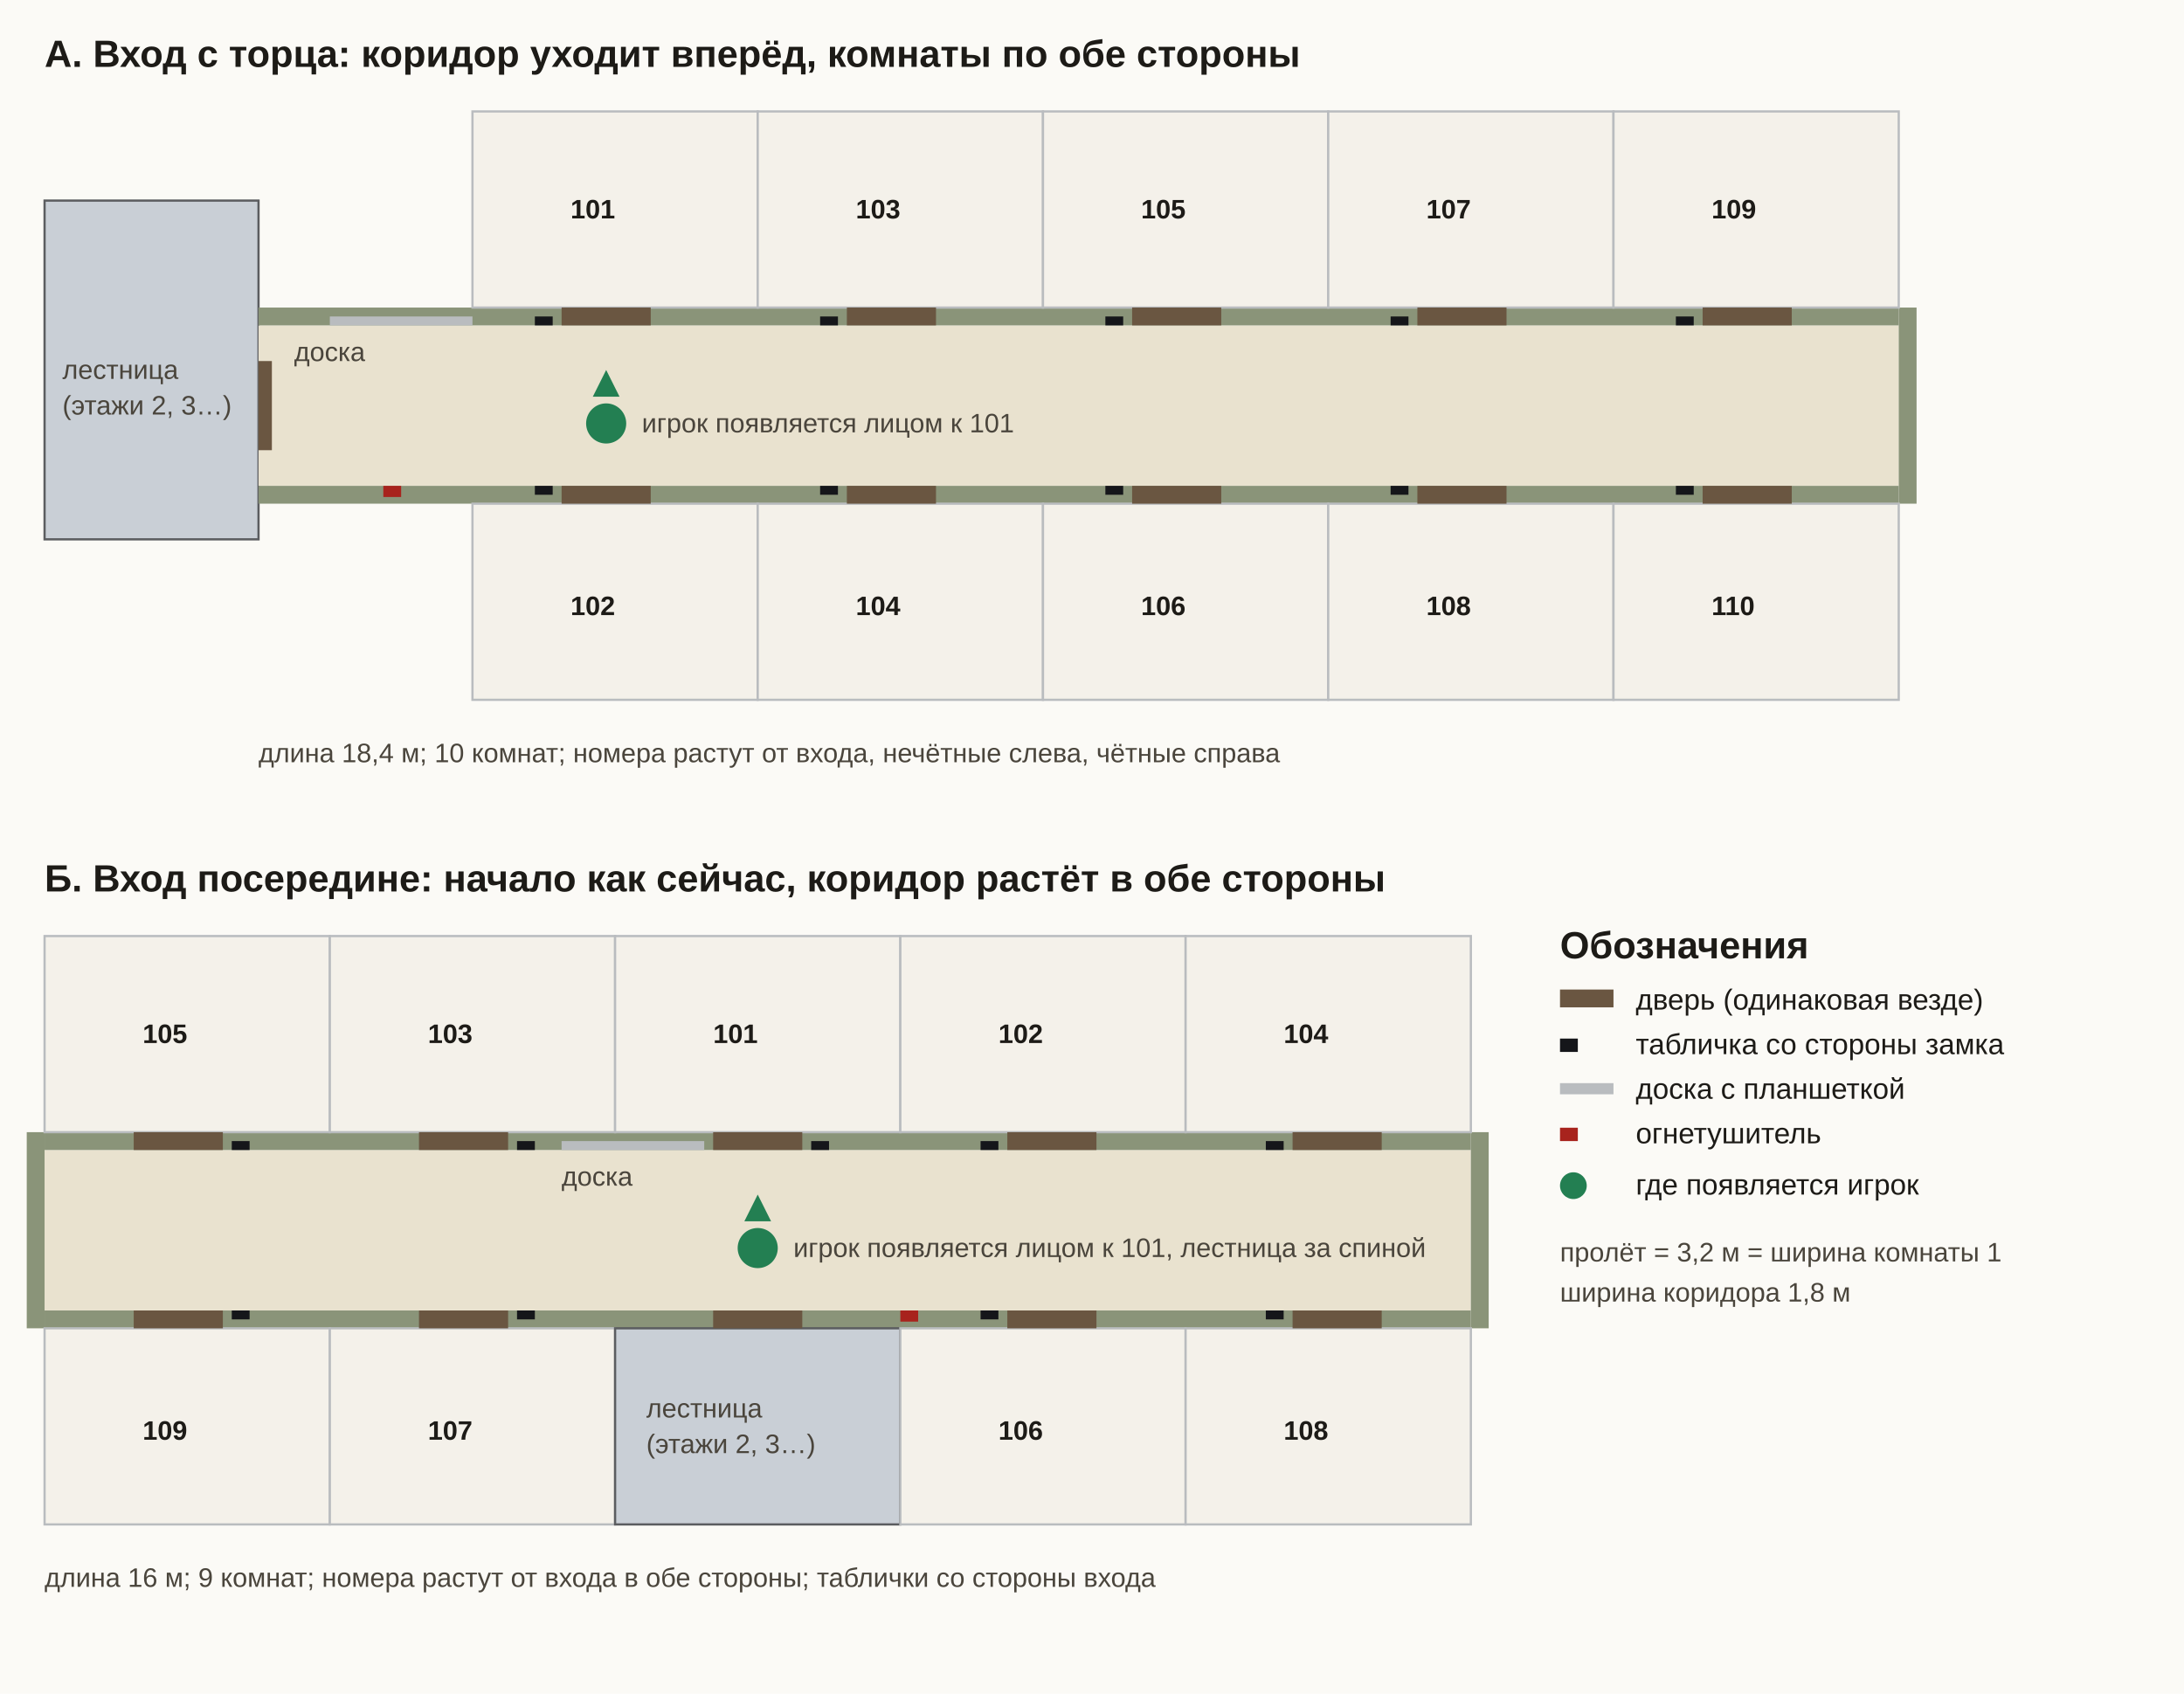
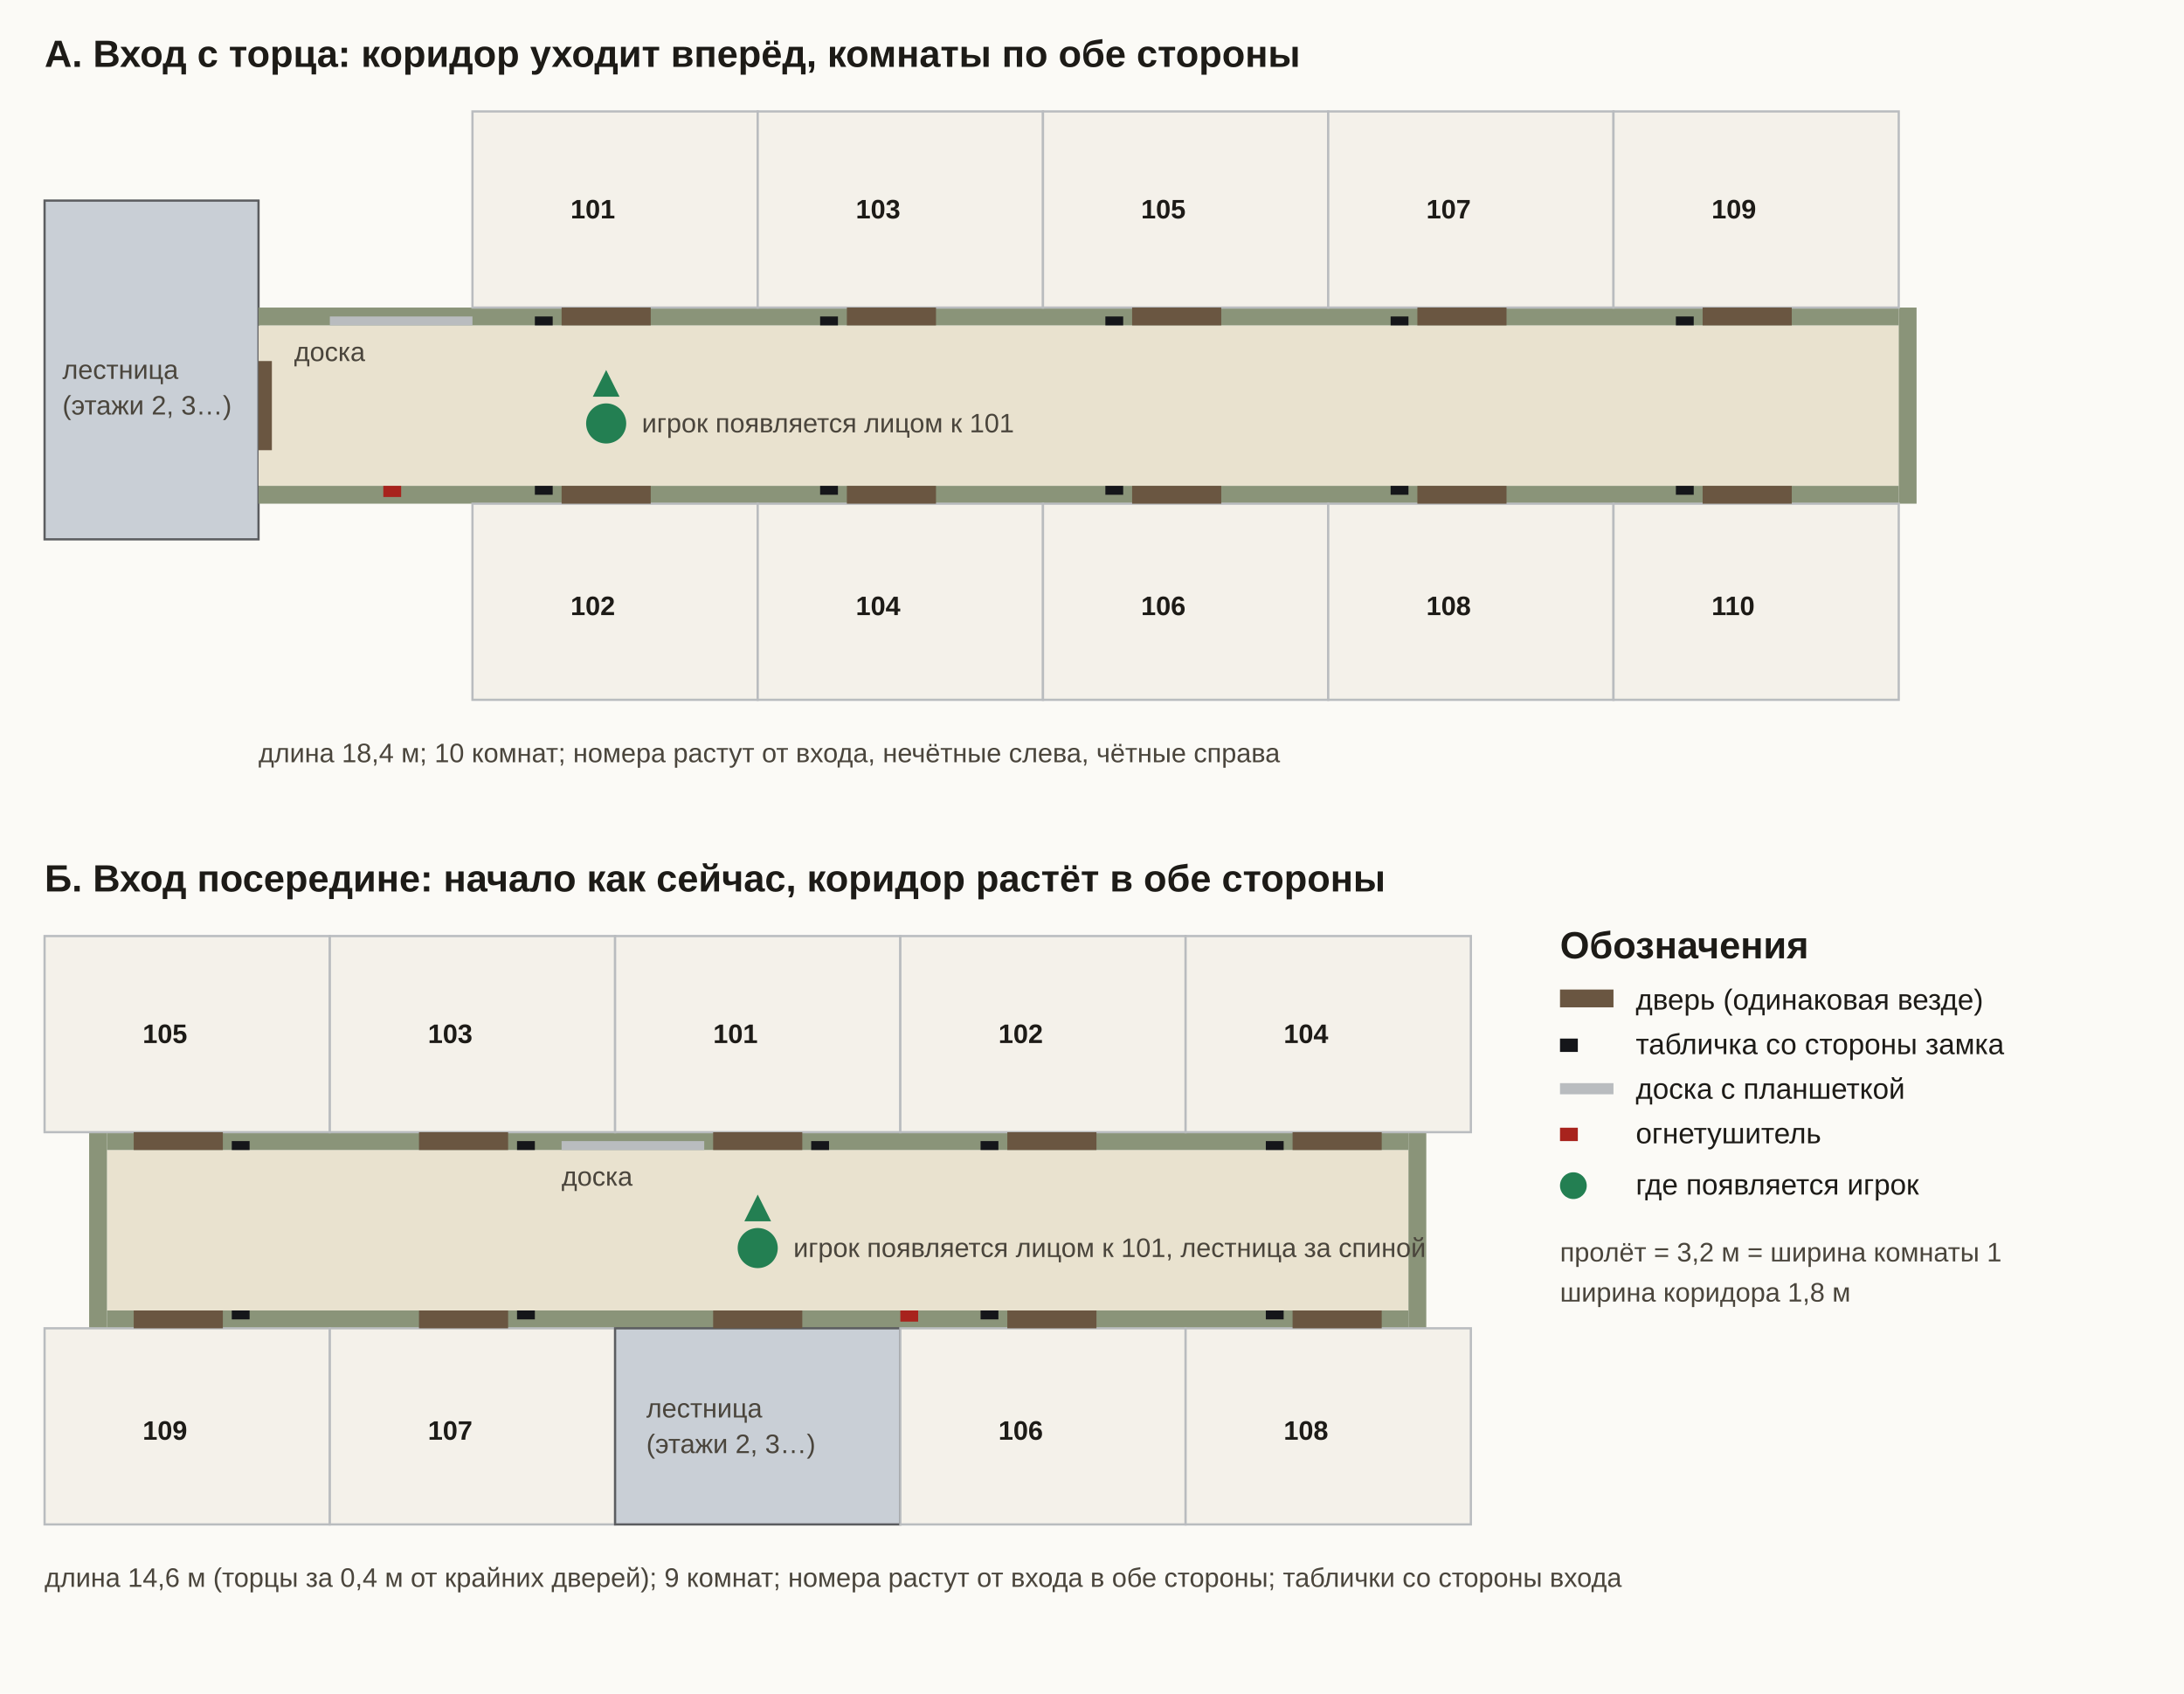
<svg xmlns="http://www.w3.org/2000/svg" viewBox="0 0 980 760" font-family="Segoe UI, Arial, sans-serif" font-size="13">
  <style>
    .wall { fill: #8a9479; }
    .floor { fill: #e9e2cf; }
    .room { fill: #f4f1ea; stroke: #b9bcbf; stroke-width: 1; }
    .door { fill: #6a5641; }
    .plaque { fill: #15161a; }
    .stairs { fill: #c9cfd6; stroke: #5b5d60; stroke-width: 1; }
    .board { fill: #b9bcbf; }
    .ext { fill: #a8231d; }
    .start { fill: #237f52; }
    .t { fill: #1d1b17; }
    .s { fill: #4a453c; font-size: 12px; }
    .h { font-size: 17px; font-weight: 700; fill: #1d1b17; }
    .num { font-size: 12px; font-weight: 700; fill: #1d1b17; }
  </style>
  <rect width="980" height="760" fill="#fbfaf6" />
  <text class="h" x="20" y="30">А. Вход с торца: коридор уходит вперёд, комнаты по обе стороны</text>
  <g transform="translate(20 50)">
    <rect class="stairs" x="0" y="40" width="96" height="152" />
    <text class="s" x="8" y="120">лестница</text>
    <text class="s" x="8" y="136">(этажи 2, 3…)</text>
    <rect class="floor" x="96" y="96" width="736" height="72" />
    <rect class="wall" x="96" y="88" width="736" height="8" />
    <rect class="wall" x="96" y="168" width="736" height="8" />
    <rect class="wall" x="832" y="88" width="8" height="88" />
    <g>
      <rect class="room" x="192" y="0" width="128" height="88" />
      <text class="num" x="236" y="48">101</text>
      <rect class="room" x="320" y="0" width="128" height="88" />
      <text class="num" x="364" y="48">103</text>
      <rect class="room" x="448" y="0" width="128" height="88" />
      <text class="num" x="492" y="48">105</text>
      <rect class="room" x="576" y="0" width="128" height="88" />
      <text class="num" x="620" y="48">107</text>
      <rect class="room" x="704" y="0" width="128" height="88" />
      <text class="num" x="748" y="48">109</text>
      <rect class="room" x="192" y="176" width="128" height="88" />
      <text class="num" x="236" y="226">102</text>
      <rect class="room" x="320" y="176" width="128" height="88" />
      <text class="num" x="364" y="226">104</text>
      <rect class="room" x="448" y="176" width="128" height="88" />
      <text class="num" x="492" y="226">106</text>
      <rect class="room" x="576" y="176" width="128" height="88" />
      <text class="num" x="620" y="226">108</text>
      <rect class="room" x="704" y="176" width="128" height="88" />
      <text class="num" x="748" y="226">110</text>
    </g>
    <g>
      <rect class="door" x="232" y="88" width="40" height="8" />
      <rect class="plaque" x="220" y="92" width="8" height="4" />
      <rect class="door" x="360" y="88" width="40" height="8" />
      <rect class="plaque" x="348" y="92" width="8" height="4" />
      <rect class="door" x="488" y="88" width="40" height="8" />
      <rect class="plaque" x="476" y="92" width="8" height="4" />
      <rect class="door" x="616" y="88" width="40" height="8" />
      <rect class="plaque" x="604" y="92" width="8" height="4" />
      <rect class="door" x="744" y="88" width="40" height="8" />
      <rect class="plaque" x="732" y="92" width="8" height="4" />
      <rect class="door" x="232" y="168" width="40" height="8" />
      <rect class="plaque" x="220" y="168" width="8" height="4" />
      <rect class="door" x="360" y="168" width="40" height="8" />
      <rect class="plaque" x="348" y="168" width="8" height="4" />
      <rect class="door" x="488" y="168" width="40" height="8" />
      <rect class="plaque" x="476" y="168" width="8" height="4" />
      <rect class="door" x="616" y="168" width="40" height="8" />
      <rect class="plaque" x="604" y="168" width="8" height="4" />
      <rect class="door" x="744" y="168" width="40" height="8" />
      <rect class="plaque" x="732" y="168" width="8" height="4" />
    </g>
    <rect class="door" x="96" y="112" width="6" height="40" />
    <rect class="board" x="128" y="92" width="64" height="4" />
    <text class="s" x="112" y="112">доска</text>
    <rect class="ext" x="152" y="168" width="8" height="5" />
    <circle class="start" cx="252" cy="140" r="9" />
    <path class="start" d="M246 128 L252 116 L258 128 Z" />
    <text class="s" x="268" y="144">игрок появляется лицом к 101</text>
    <text class="s" x="96" y="292">длина 18,4 м; 10 комнат; номера растут от входа, нечётные слева, чётные справа</text>
  </g>
  <text class="h" x="20" y="400">Б. Вход посередине: начало как сейчас, коридор растёт в обе стороны</text>
  <g transform="translate(20 420)">
-     <rect class="floor" x="0" y="96" width="640" height="72" />
-     <rect class="wall" x="0" y="88" width="640" height="8" />
-     <rect class="wall" x="0" y="168" width="640" height="8" />
-     <rect class="wall" x="-8" y="88" width="8" height="88" />
-     <rect class="wall" x="640" y="88" width="8" height="88" />
+     <rect class="floor" x="28" y="96" width="584" height="72" />
+     <rect class="wall" x="28" y="88" width="584" height="8" />
+     <rect class="wall" x="28" y="168" width="584" height="8" />
+     <rect class="wall" x="20" y="88" width="8" height="88" />
+     <rect class="wall" x="612" y="88" width="8" height="88" />
    <rect class="room" x="0" y="0" width="128" height="88" />
    <text class="num" x="44" y="48">105</text>
    <rect class="room" x="128" y="0" width="128" height="88" />
    <text class="num" x="172" y="48">103</text>
    <rect class="room" x="256" y="0" width="128" height="88" />
    <text class="num" x="300" y="48">101</text>
    <rect class="room" x="384" y="0" width="128" height="88" />
    <text class="num" x="428" y="48">102</text>
    <rect class="room" x="512" y="0" width="128" height="88" />
    <text class="num" x="556" y="48">104</text>
    <rect class="room" x="0" y="176" width="128" height="88" />
    <text class="num" x="44" y="226">109</text>
    <rect class="room" x="128" y="176" width="128" height="88" />
    <text class="num" x="172" y="226">107</text>
    <rect class="stairs" x="256" y="176" width="128" height="88" />
    <text class="s" x="270" y="216">лестница</text>
    <text class="s" x="270" y="232">(этажи 2, 3…)</text>
    <rect class="room" x="384" y="176" width="128" height="88" />
    <text class="num" x="428" y="226">106</text>
    <rect class="room" x="512" y="176" width="128" height="88" />
    <text class="num" x="556" y="226">108</text>
    <g>
      <rect class="door" x="40" y="88" width="40" height="8" />
      <rect class="plaque" x="84" y="92" width="8" height="4" />
      <rect class="door" x="168" y="88" width="40" height="8" />
      <rect class="plaque" x="212" y="92" width="8" height="4" />
      <rect class="door" x="300" y="88" width="40" height="8" />
      <rect class="plaque" x="344" y="92" width="8" height="4" />
      <rect class="door" x="432" y="88" width="40" height="8" />
      <rect class="plaque" x="420" y="92" width="8" height="4" />
      <rect class="door" x="560" y="88" width="40" height="8" />
      <rect class="plaque" x="548" y="92" width="8" height="4" />
      <rect class="door" x="40" y="168" width="40" height="8" />
      <rect class="plaque" x="84" y="168" width="8" height="4" />
      <rect class="door" x="168" y="168" width="40" height="8" />
      <rect class="plaque" x="212" y="168" width="8" height="4" />
      <rect class="door" x="300" y="168" width="40" height="8" />
      <rect class="door" x="432" y="168" width="40" height="8" />
      <rect class="plaque" x="420" y="168" width="8" height="4" />
      <rect class="door" x="560" y="168" width="40" height="8" />
      <rect class="plaque" x="548" y="168" width="8" height="4" />
    </g>
    <rect class="board" x="232" y="92" width="64" height="4" />
    <text class="s" x="232" y="112">доска</text>
    <rect class="ext" x="384" y="168" width="8" height="5" />
    <circle class="start" cx="320" cy="140" r="9" />
    <path class="start" d="M314 128 L320 116 L326 128 Z" />
    <text class="s" x="336" y="144">игрок появляется лицом к 101, лестница за спиной</text>
-     <text class="s" x="0" y="292">длина 16 м; 9 комнат; номера растут от входа в обе стороны; таблички со стороны входа</text>
+     <text class="s" x="0" y="292">длина 14,6 м (торцы за 0,4 м от крайних дверей); 9 комнат; номера растут от входа в обе стороны; таблички со стороны входа</text>
  </g>
  <g transform="translate(700 420)">
    <text class="h" x="0" y="10">Обозначения</text>
    <rect class="door" x="0" y="24" width="24" height="8" />
    <text class="t" x="34" y="33">дверь (одинаковая везде)</text>
    <rect class="plaque" x="0" y="46" width="8" height="6" />
    <text class="t" x="34" y="53">табличка со стороны замка</text>
    <rect class="board" x="0" y="66" width="24" height="5" />
    <text class="t" x="34" y="73">доска с планшеткой</text>
    <rect class="ext" x="0" y="86" width="8" height="6" />
    <text class="t" x="34" y="93">огнетушитель</text>
    <circle class="start" cx="6" cy="112" r="6" />
    <text class="t" x="34" y="116">где появляется игрок</text>
    <text class="s" x="0" y="146">пролёт = 3,2 м = ширина комнаты 1</text>
    <text class="s" x="0" y="164">ширина коридора 1,8 м</text>
  </g>
</svg>
